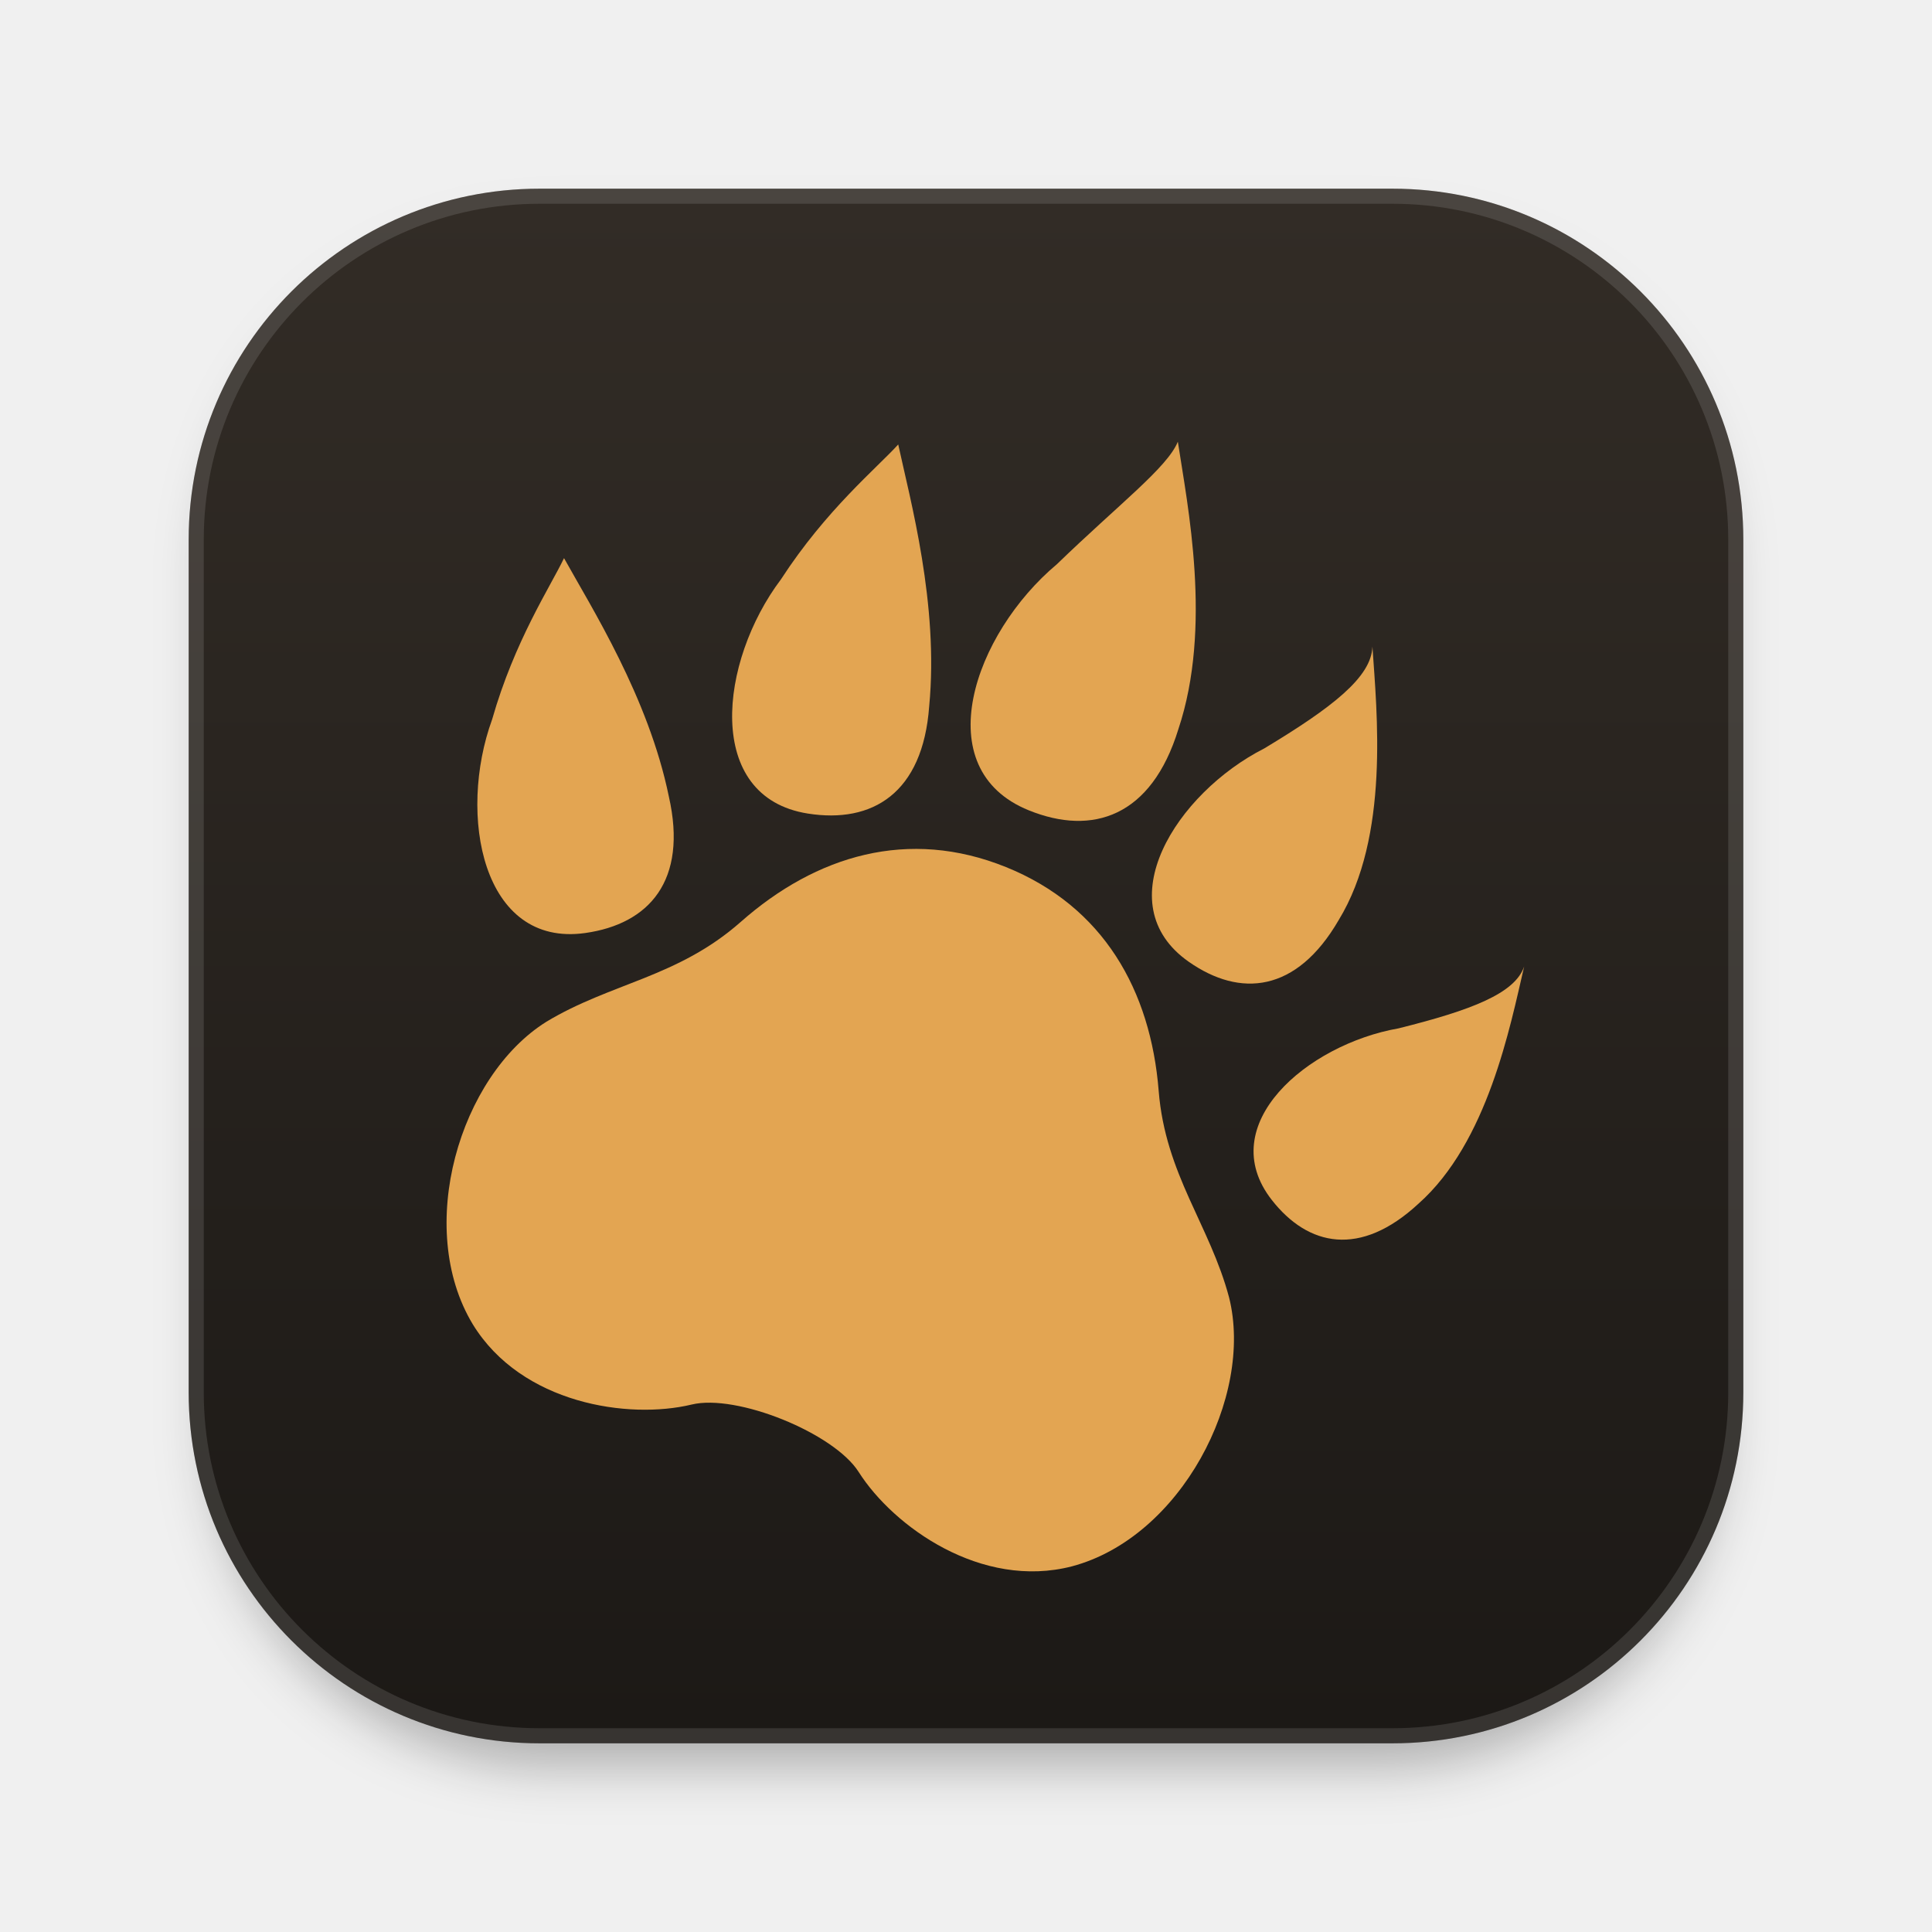
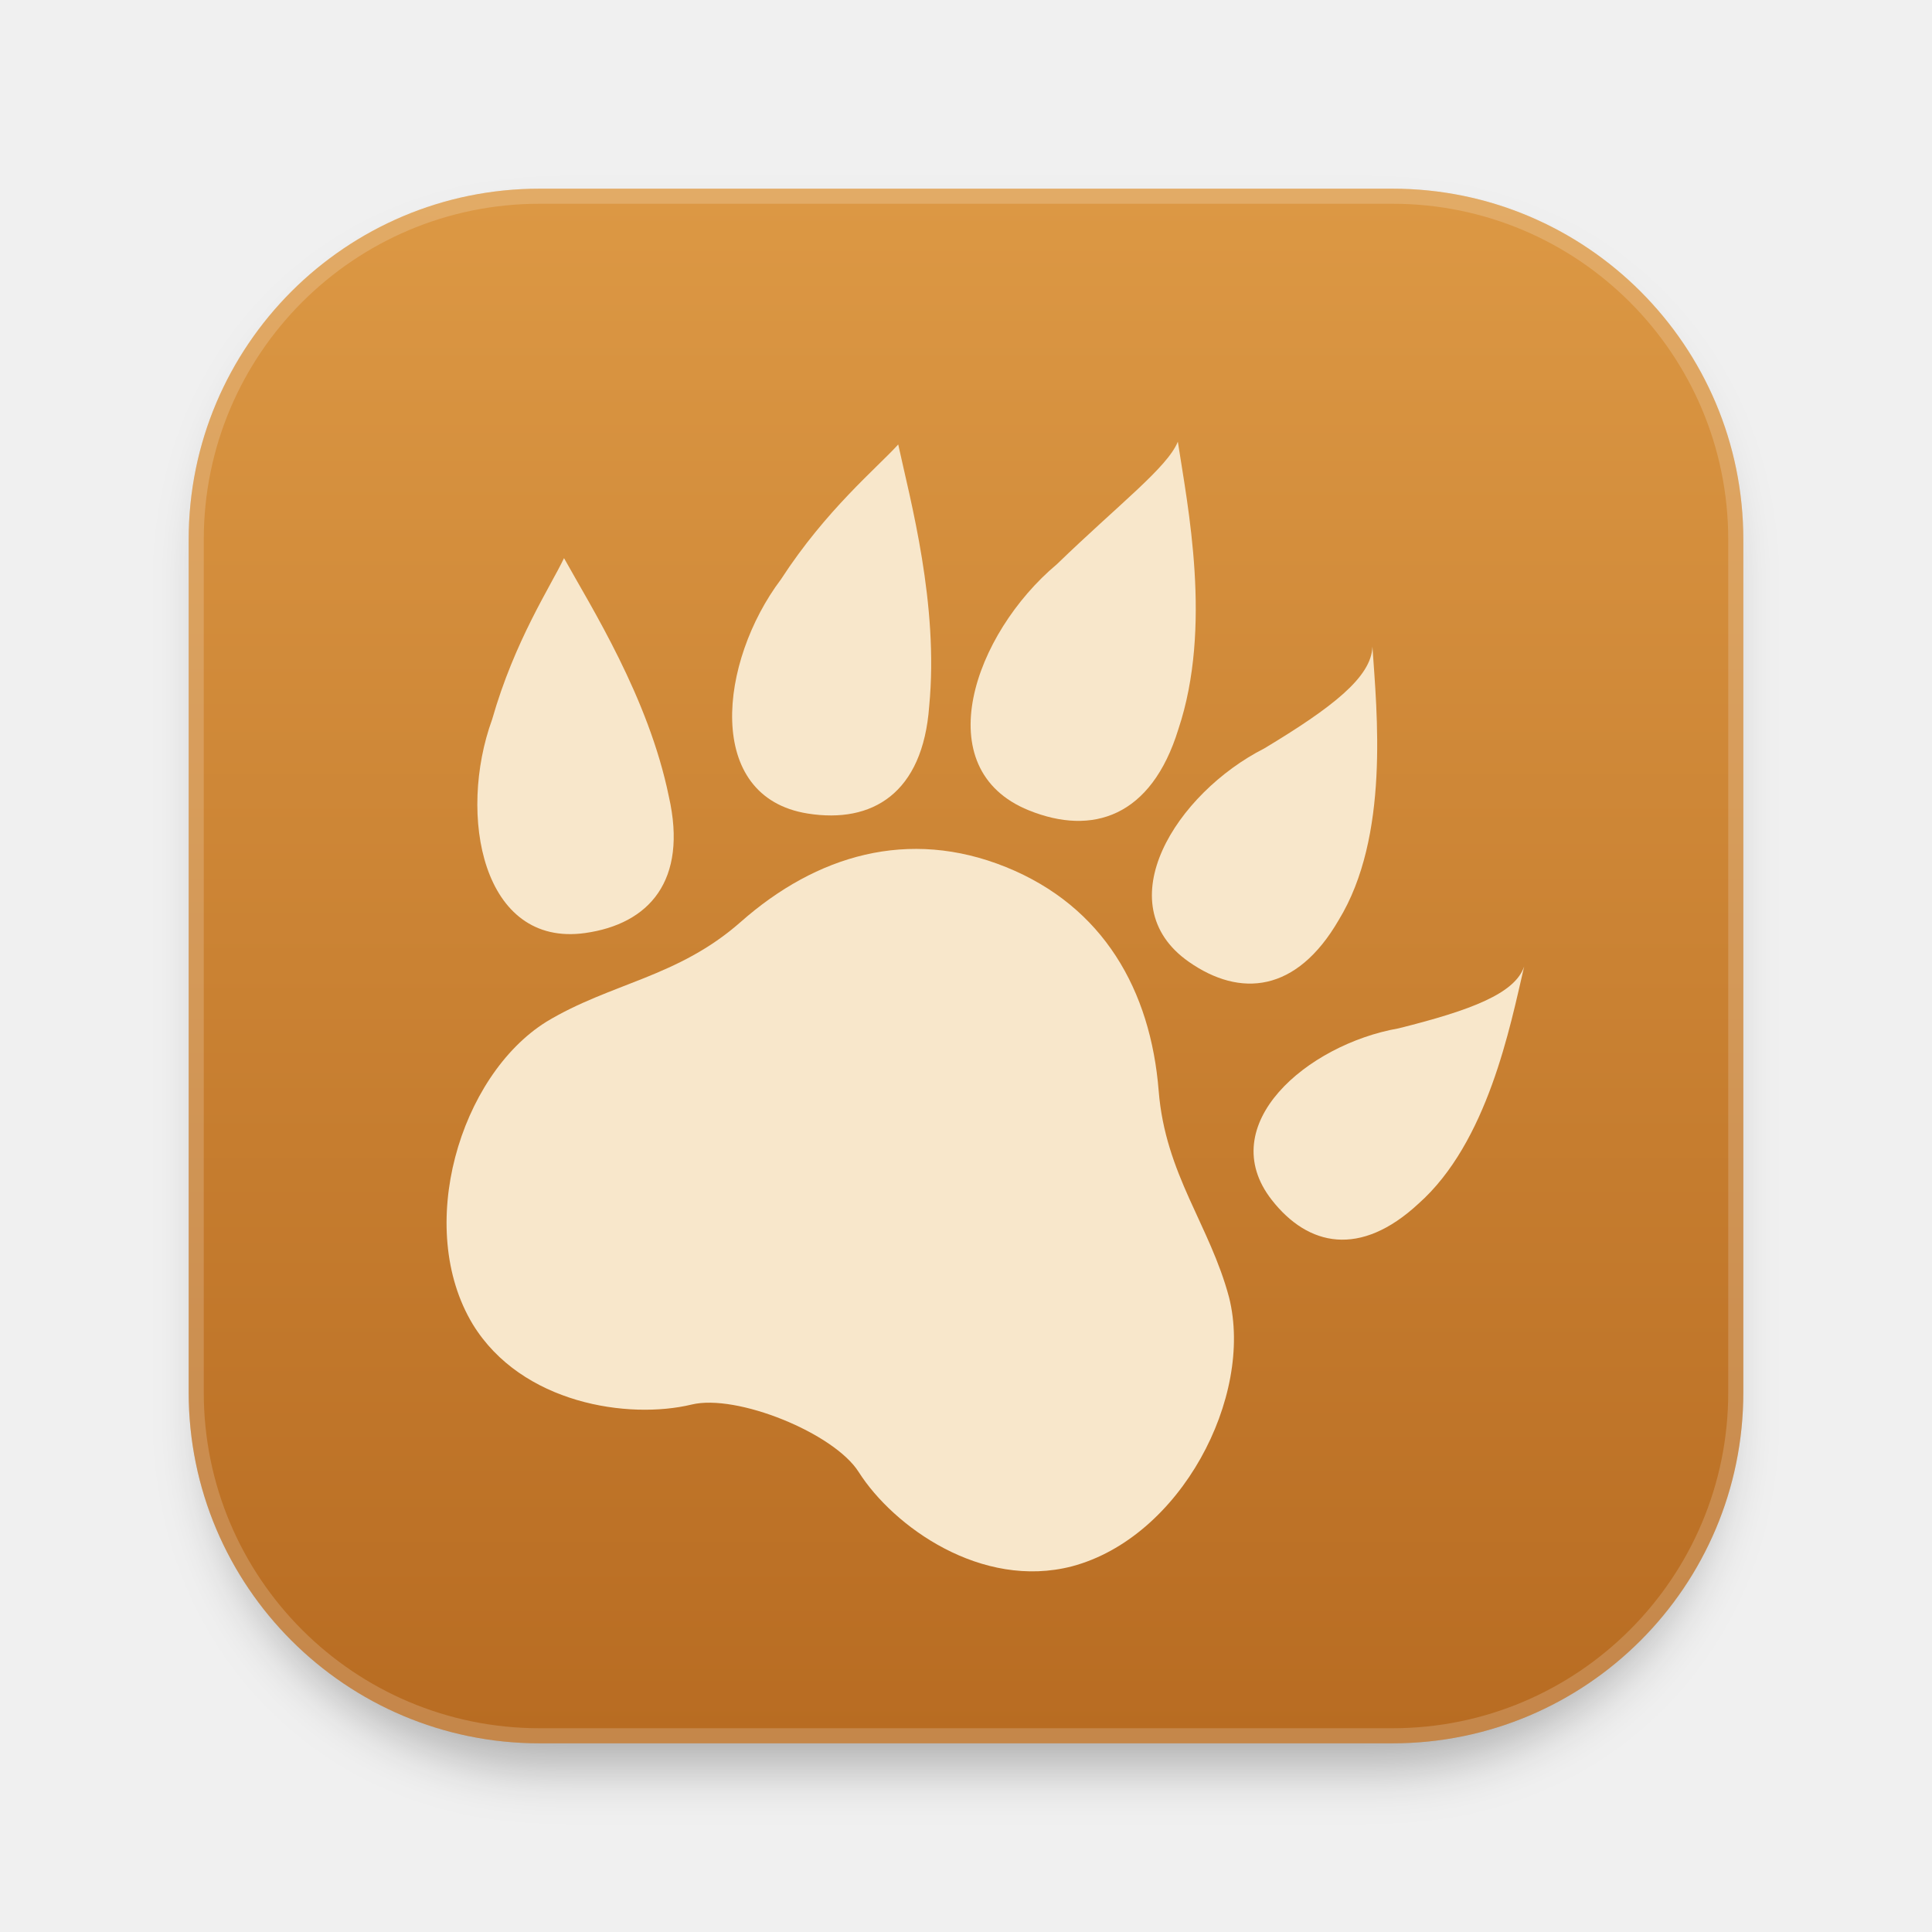
<svg xmlns="http://www.w3.org/2000/svg" viewBox="0 0 1024 1024" width="1024" height="1024">
  <defs>
    <linearGradient id="tile" x1="0" y1="0" x2="0" y2="1">
-       <stop offset="0" stop-color="#322c26" />
-       <stop offset="1" stop-color="#1c1916" />
+       <stop offset="0" stop-color="#dc9844" />
+       <stop offset="1" stop-color="#b86c22" />
    </linearGradient>
    <filter id="shadow" x="-10%" y="-10%" width="120%" height="125%">
      <feGaussianBlur stdDeviation="14" />
    </filter>
  </defs>
  <rect x="112" y="124" width="800" height="812" rx="180" fill="#000" opacity=".28" filter="url(#shadow)" />
  <rect x="100" y="100" width="824" height="824" rx="186" fill="url(#tile)" />
-   <rect x="104" y="104" width="816" height="816" rx="182" fill="none" stroke="#fff" stroke-opacity=".12" stroke-width="8" />
-   <g fill="#e3a552" transform="translate(512 512) rotate(22) scale(0.7965) translate(0 149)">
+   <rect x="104" y="104" width="816" height="816" rx="182" fill="none" stroke="#fff" stroke-opacity=".18" stroke-width="8" />
+   <g fill="#f8e7cb" transform="translate(512 512) rotate(22) scale(0.7965) translate(0 149)">
    <path d="M0 -220C70 -220 120 -180 150 -120C175 -70 215 -50 245 -10C285 45 275 150 215 195C165 232 95 215 60 190C35 172 -35 172 -60 190C-95 215 -165 232 -215 195C-275 150 -285 45 -245 -10C-215 -50 -175 -70 -150 -120C-120 -180 -70 -220 0 -220Z" />
    <path transform="translate(-288 -152) rotate(-30) translate(0 89.6)" d="M0 0C-69.2 0.0 -73.3 -89.6 -41.5 -149.4C-19.4 -199.2 9.3 -231.6 20.8 -249.0C34.2 -214.1 63.6 -149.4 67.8 -82.2C72.6 -24.9 42.9 0.0 0.0 0.0Z" />
    <path transform="translate(-156 -292) rotate(-13) translate(0 90.7)" d="M0 0C-70.0 0.0 -74.2 -90.7 -42.0 -151.2C-19.6 -201.6 9.5 -234.4 21.0 -252.0C34.7 -216.7 64.4 -151.2 68.6 -83.2C73.5 -25.2 43.4 0.0 0.0 0.0Z" />
    <path transform="translate(0 -356) rotate(0) translate(0 95.3)" d="M0 0C-73.5 0.0 -77.9 -95.3 -44.1 -158.8C-20.6 -211.7 0.0 -246.1 0.0 -264.6C22.0 -227.5 67.6 -158.8 72.0 -87.3C77.2 -26.5 45.6 0.0 0.0 0.0Z" />
    <path transform="translate(156 -292) rotate(13) translate(0 87.1)" d="M0 0C-67.2 0.0 -71.2 -87.1 -40.3 -145.1C-18.8 -193.5 -9.1 -224.9 -20.2 -241.9C7.1 -208.0 61.8 -145.1 65.8 -79.8C70.5 -24.2 41.7 0.0 0.0 0.0Z" />
    <path transform="translate(288 -152) rotate(30) translate(0 82.1)" d="M0 0C-63.3 0.0 -67.1 -82.1 -38.0 -136.8C-17.7 -182.4 -8.6 -212.1 -19.0 -228.0C6.7 -196.1 58.3 -136.8 62.1 -75.3C66.5 -22.8 39.3 0.0 0.0 0.0Z" />
  </g>
</svg>
